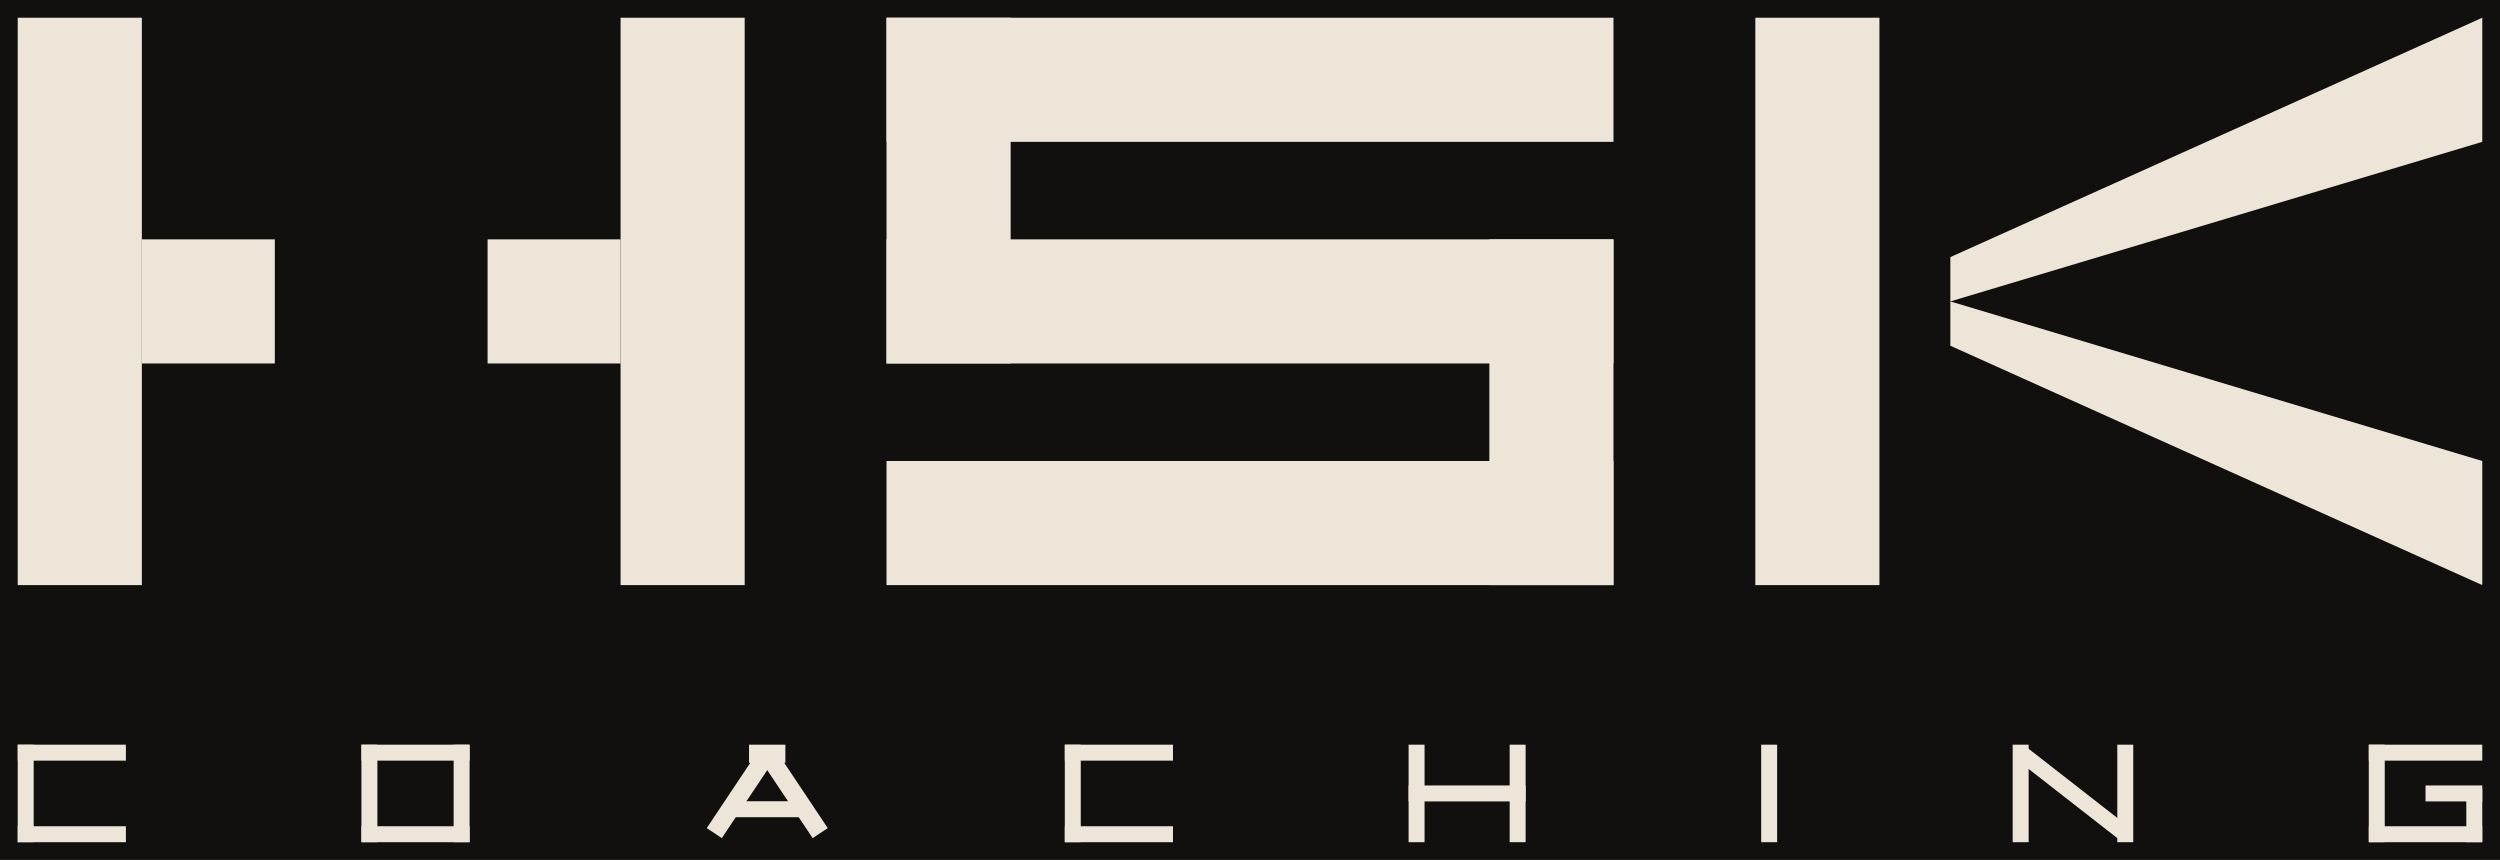
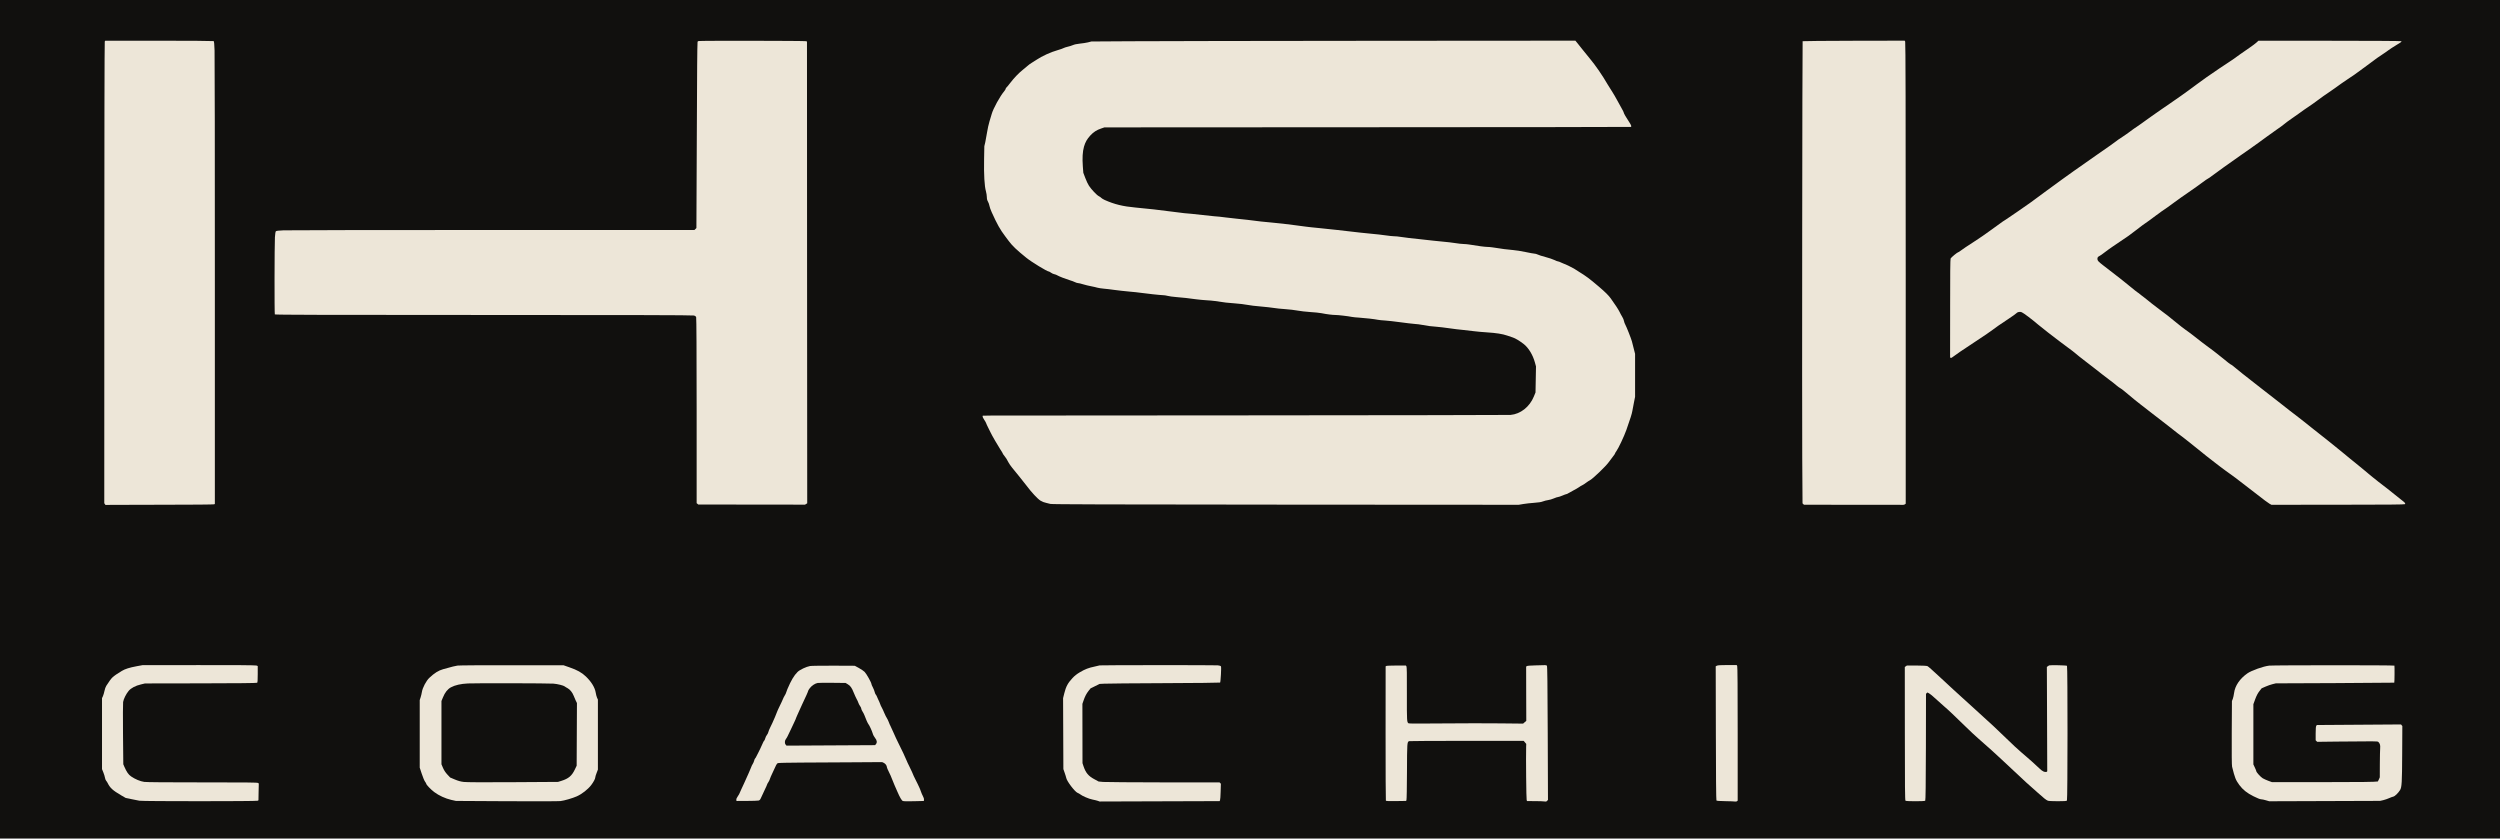
- <svg xmlns="http://www.w3.org/2000/svg" viewBox="0 0 282.00 97.00" role="img" aria-label="HSK Coaching">
-   <rect width="100%" height="100%" fill="#11100e" />
-   <g fill="#EDE6D8">
-     <rect x="2" y="2" width="14" height="64" />
-     <rect x="70" y="2" width="14" height="64" />
-     <rect x="16" y="27.0" width="15.0" height="14" />
-     <rect x="55.0" y="27.0" width="15.0" height="14" />
-     <rect x="100" y="2" width="82" height="14" />
-     <rect x="100" y="27.0" width="82" height="14" />
-     <rect x="100" y="52" width="82" height="14" />
-     <rect x="100" y="2" width="14" height="39.0" />
-     <rect x="168" y="27.0" width="14" height="39.0" />
-     <rect x="198" y="2" width="14" height="64" />
-     <polygon points="220,34.0 220,29.0 280,2 280,16" />
-     <polygon points="220,34.0 280,52 280,66 220,39.0" />
-     <rect x="2" y="84" width="12.2" height="1.8" />
-     <rect x="2" y="84" width="1.8" height="11" />
-     <rect x="2" y="93.2" width="12.2" height="1.8" />
-     <rect x="40.77" y="84" width="12.2" height="1.8" />
-     <rect x="40.77" y="84" width="1.8" height="11" />
-     <rect x="51.17" y="84" width="1.8" height="11" />
-     <rect x="40.77" y="93.2" width="12.2" height="1.8" />
-     <polygon points="81.42,94.54 87.4,85.59 85.69,84.46 79.72,93.41" />
-     <polygon points="93.37,93.41 87.4,84.46 85.69,85.59 91.67,94.54" />
-     <rect x="84.49" y="84" width="4.1" height="2.05" />
-     <rect x="82.06" y="90.38" width="8.96" height="1.8" />
-     <rect x="120.11" y="84" width="12.2" height="1.8" />
-     <rect x="120.11" y="84" width="1.8" height="11" />
-     <rect x="120.11" y="93.2" width="12.2" height="1.8" />
-     <rect x="158.89" y="84" width="1.8" height="11" />
-     <rect x="170.29" y="84" width="1.8" height="11" />
-     <rect x="158.89" y="88.6" width="13.2" height="1.8" />
-     <rect x="198.66" y="84" width="1.8" height="11" />
-     <rect x="227.03" y="84" width="1.8" height="11" />
-     <rect x="238.83" y="84" width="1.8" height="11" />
-     <polygon points="227.38,85.61 239.18,94.81 240.28,93.39 228.48,84.19" />
-     <rect x="267.2" y="84" width="12.8" height="1.8" />
-     <rect x="267.2" y="84" width="1.8" height="11" />
-     <rect x="267.2" y="93.2" width="12.8" height="1.8" />
-     <rect x="278.2" y="88.95" width="1.8" height="6.05" />
-     <rect x="273.6" y="88.6" width="6.4" height="1.8" />
+ <svg xmlns="http://www.w3.org/2000/svg" viewBox="-173.76 -46.32 5177.52 1736.64" role="img" aria-label="HSK Coaching">
+   <rect x="-173.76" y="-46.32" width="5177.52" height="1736.64" fill="#11100e" />
+   <g transform="translate(0 1650) scale(0.1 -0.1)" fill="#EDE6D8" stroke="none">
+     <path d="M432 16103 c-5 -11 -9 -2030 -9 -4790 l-1 -4772 13 -18 13 -18 109 2 c59 1 563 3 1118 3 556 0 1016 4 1024 9 l13 9 0 4603 c1 2532 -2 4687 -6 4788 -4 131 -10 187 -19 193 -6 4 -515 8 -1129 8 l-1117 0 -9 -17z" />
+     <path d="M12728 16113 c-10 -3 -18 -10 -19 -16 -7 -135 -10 -504 -16 -2034 l-8 -1822 -20 -21 -21 -20 -4182 0 c-2300 0 -4248 -3 -4328 -7 -97 -4 -150 -10 -158 -19 -8 -8 -16 -55 -20 -126 -9 -161 -11 -1582 -2 -1596 5 -9 1026 -12 4324 -12 2996 0 4329 -3 4355 -11 26 -7 41 -18 47 -35 6 -16 10 -751 10 -1938 l0 -1914 17 -13 16 -14 1106 -2 1106 -1 22 14 23 14 -3 4780 -2 4781 -15 9 c-15 9 -2196 12 -2232 3z" />
+     <path d="M21675 16109 l-810 -5 -70 -18 c-38 -9 -114 -21 -168 -26 -61 -6 -116 -18 -145 -31 -26 -11 -75 -27 -109 -34 -34 -8 -72 -20 -85 -28 -13 -8 -68 -27 -123 -43 -140 -39 -320 -121 -440 -201 -31 -21 -76 -49 -99 -63 -24 -14 -56 -37 -72 -52 -16 -15 -64 -55 -106 -88 -87 -69 -184 -170 -268 -280 -32 -42 -65 -81 -74 -89 -9 -7 -16 -19 -16 -27 0 -7 -12 -28 -27 -46 -92 -109 -233 -367 -263 -478 -6 -25 -27 -92 -45 -150 -18 -58 -40 -159 -50 -225 -10 -66 -27 -158 -37 -205 l-20 -85 -5 -275 c-6 -313 8 -554 38 -657 10 -37 19 -92 19 -122 0 -39 7 -66 24 -95 13 -23 26 -61 30 -86 4 -25 25 -85 48 -135 114 -251 171 -353 278 -495 30 -40 64 -85 75 -100 75 -100 163 -184 361 -344 108 -88 433 -286 468 -286 7 0 27 -11 46 -25 18 -14 50 -28 69 -31 20 -4 47 -14 60 -23 31 -20 175 -76 261 -102 36 -10 83 -28 105 -39 22 -11 51 -20 65 -20 14 0 61 -11 105 -25 44 -13 118 -32 165 -40 47 -9 105 -22 130 -30 25 -7 84 -16 131 -20 48 -4 147 -15 220 -26 74 -10 211 -26 304 -34 94 -8 199 -19 235 -25 100 -15 419 -50 470 -50 25 0 66 -7 92 -14 26 -8 111 -20 190 -26 145 -12 223 -20 403 -45 55 -8 150 -16 210 -20 61 -3 137 -10 170 -15 207 -32 287 -41 425 -50 85 -6 198 -19 251 -30 52 -11 178 -26 280 -34 101 -9 222 -22 269 -30 47 -8 155 -20 240 -25 85 -6 200 -19 255 -30 55 -11 172 -24 260 -30 88 -5 194 -16 235 -24 114 -23 229 -37 290 -37 57 0 261 -24 340 -40 25 -5 92 -12 150 -15 119 -7 323 -31 390 -45 25 -5 92 -12 150 -15 58 -4 197 -19 310 -35 113 -16 246 -31 295 -35 50 -3 122 -12 160 -20 107 -21 201 -33 300 -39 50 -4 167 -17 260 -31 94 -14 220 -29 280 -34 61 -6 162 -17 225 -26 63 -8 187 -20 275 -25 192 -12 325 -33 420 -66 39 -14 92 -32 118 -40 52 -17 133 -65 221 -132 102 -78 193 -225 237 -387 l22 -80 -5 -270 -5 -270 -35 -85 c-87 -213 -276 -362 -483 -380 -44 -3 -2442 -7 -5330 -9 -2887 -1 -5329 -3 -5425 -4 l-175 -3 -3 -15 c-1 -9 12 -38 31 -65 19 -27 38 -61 42 -74 4 -14 24 -57 44 -96 20 -38 41 -81 47 -95 26 -57 155 -280 202 -351 29 -43 52 -82 52 -87 0 -5 12 -24 28 -42 32 -38 64 -89 91 -144 11 -22 44 -70 73 -106 29 -36 98 -121 153 -188 55 -68 123 -154 152 -192 97 -131 226 -269 285 -305 34 -21 80 -39 115 -45 32 -6 72 -16 88 -22 23 -9 1192 -13 4865 -15 l4835 -3 95 16 c52 9 154 20 226 25 90 6 146 15 181 29 28 11 75 23 105 27 29 3 83 19 120 35 36 16 76 29 88 29 12 0 52 14 90 30 38 16 74 30 82 30 7 0 22 6 33 14 11 7 61 35 110 61 50 26 104 57 121 70 16 13 46 30 65 39 19 9 54 31 79 51 25 19 64 45 87 57 60 33 322 285 379 365 27 38 68 92 91 121 24 29 43 58 43 64 0 6 11 25 24 42 43 57 164 312 211 446 83 236 114 333 124 395 7 39 22 120 34 180 l22 110 0 445 0 445 -28 110 c-15 61 -32 128 -38 150 -15 56 -113 304 -137 346 -11 19 -23 52 -27 74 -3 22 -19 60 -35 85 -16 25 -41 72 -57 105 -25 51 -89 149 -181 277 -44 62 -118 135 -246 244 -200 170 -260 215 -421 314 -38 23 -82 51 -96 61 -28 19 -194 99 -206 99 -5 0 -30 12 -58 25 -27 14 -58 25 -68 25 -10 0 -43 13 -75 29 -31 16 -113 43 -182 61 -69 18 -142 41 -162 52 -21 10 -50 18 -65 18 -15 0 -100 15 -188 34 -88 19 -205 37 -260 41 -90 6 -252 27 -421 55 -34 5 -85 10 -115 10 -46 0 -181 18 -375 50 -34 5 -86 10 -115 10 -30 0 -110 9 -178 20 -69 10 -163 22 -210 25 -47 3 -158 15 -246 25 -88 11 -209 24 -270 30 -123 11 -331 36 -416 50 -30 6 -80 10 -110 10 -30 0 -115 9 -189 20 -74 11 -193 24 -265 30 -71 6 -186 18 -255 26 -328 39 -664 76 -850 94 -113 10 -234 24 -270 29 -36 6 -141 20 -235 31 -93 11 -201 25 -240 30 -38 5 -149 17 -245 25 -180 16 -225 21 -490 55 -85 10 -191 22 -235 25 -44 4 -143 15 -220 25 -77 11 -185 22 -240 25 -55 4 -161 15 -235 25 -74 10 -178 21 -230 25 -103 7 -179 15 -365 40 -297 39 -546 68 -795 90 -259 23 -439 67 -640 157 -30 14 -61 33 -69 42 -8 10 -31 26 -51 36 -44 22 -153 138 -205 216 -20 29 -54 102 -76 161 l-41 108 -10 130 c-13 173 -5 310 24 411 29 97 61 153 130 230 65 71 132 115 223 145 l70 24 5445 3 c2995 1 5451 4 5458 7 18 7 7 38 -38 105 -58 86 -110 177 -110 192 0 7 -18 45 -41 83 -22 38 -66 116 -96 174 -31 58 -75 133 -97 167 -41 62 -68 105 -96 153 -113 196 -254 401 -380 551 -52 63 -118 144 -145 179 -28 35 -72 90 -98 123 l-48 59 -4202 -3 c-2311 -2 -4566 -6 -5012 -9z" />
+     <path d="M35595 16110 c-7 -11 -14 -7685 -8 -8633 l6 -939 15 -14 14 -14 1016 -1 c560 -1 1027 -1 1040 -1 12 0 29 5 37 12 l15 12 0 4775 c0 3365 -3 4780 -11 4794 l-10 20 -1055 -2 c-580 -2 -1057 -5 -1059 -9z" />
+     <path d="M44994 16082 c-23 -21 -86 -68 -140 -105 -119 -81 -294 -205 -349 -246 -22 -16 -68 -47 -102 -68 -61 -38 -259 -172 -442 -299 -52 -36 -147 -104 -210 -152 -63 -47 -134 -100 -158 -117 -24 -16 -96 -68 -160 -115 -65 -46 -170 -119 -233 -162 -63 -44 -131 -90 -150 -103 -19 -14 -66 -46 -104 -72 -38 -27 -98 -69 -135 -95 -36 -26 -82 -59 -101 -72 -19 -14 -65 -47 -101 -73 -37 -26 -80 -56 -95 -66 -28 -17 -48 -31 -213 -152 -45 -33 -101 -71 -125 -85 -24 -14 -63 -41 -87 -61 -24 -19 -89 -66 -144 -104 -101 -69 -125 -86 -247 -172 -158 -112 -355 -250 -392 -275 -23 -15 -64 -45 -93 -65 -28 -21 -136 -99 -240 -172 -103 -74 -248 -180 -322 -235 -233 -176 -442 -325 -586 -422 -77 -51 -165 -111 -195 -133 -30 -22 -71 -49 -90 -60 -19 -11 -61 -39 -92 -63 -32 -24 -81 -59 -108 -78 -28 -19 -81 -57 -118 -85 -72 -54 -202 -143 -295 -203 -140 -90 -284 -186 -310 -208 -16 -13 -33 -24 -39 -24 -16 0 -146 -107 -158 -130 -7 -14 -11 -329 -10 -1008 0 -543 -1 -994 -1 -1002 -7 -59 16 -65 70 -19 30 26 202 143 455 309 180 118 326 218 361 246 49 39 145 106 330 228 77 51 146 100 153 109 24 29 76 40 114 24 39 -16 215 -149 341 -257 49 -41 142 -115 207 -165 65 -49 171 -130 235 -180 65 -49 143 -108 174 -130 32 -22 75 -55 97 -72 106 -89 189 -154 273 -218 51 -38 130 -99 175 -135 46 -36 122 -96 171 -134 48 -38 124 -96 169 -129 45 -33 101 -78 126 -100 25 -21 59 -46 75 -54 17 -9 50 -33 75 -55 25 -21 70 -58 100 -83 30 -25 86 -71 124 -103 38 -31 94 -76 125 -99 60 -44 78 -58 241 -187 58 -45 155 -120 215 -166 61 -46 135 -104 166 -129 77 -63 203 -160 233 -180 13 -9 78 -59 143 -112 107 -88 212 -172 362 -291 30 -24 88 -69 130 -101 42 -32 109 -84 149 -115 40 -31 93 -70 117 -87 118 -82 291 -211 410 -306 28 -22 118 -91 200 -154 83 -63 175 -134 205 -158 30 -23 73 -53 94 -66 l40 -22 1380 1 c1041 0 1382 4 1387 12 12 18 0 31 -86 97 -44 34 -107 84 -140 112 -53 45 -196 156 -331 259 -61 46 -222 178 -304 249 -36 31 -105 88 -154 126 -49 39 -110 88 -136 110 -26 22 -77 65 -115 95 -37 30 -115 93 -172 140 -56 47 -135 110 -174 140 -39 30 -91 71 -114 90 -23 19 -100 80 -171 135 -70 55 -155 123 -188 150 -34 28 -106 84 -160 125 -126 95 -121 92 -387 301 -123 97 -273 213 -334 260 -60 46 -158 122 -216 169 -59 47 -142 112 -185 145 -43 33 -111 88 -151 123 -40 34 -76 62 -81 62 -10 0 -80 54 -202 155 -81 67 -258 203 -306 235 -12 8 -56 41 -96 72 -234 183 -298 233 -348 265 -30 20 -109 82 -176 137 -131 109 -248 201 -359 281 -64 47 -258 198 -313 245 -13 10 -37 29 -55 42 -18 12 -36 27 -42 33 -5 6 -23 20 -40 30 -16 10 -90 68 -163 129 -118 98 -233 188 -554 435 -98 75 -118 97 -118 131 0 32 8 44 45 63 17 8 58 37 92 64 34 26 76 58 95 71 18 12 56 38 83 58 28 19 104 71 170 115 165 110 169 113 300 214 135 105 171 131 283 208 45 31 107 77 136 101 30 24 87 66 126 92 101 68 150 102 265 188 55 42 190 137 300 212 110 76 236 165 281 200 44 34 96 70 115 79 19 10 50 31 69 47 36 30 453 329 590 423 41 28 120 83 175 122 55 39 147 104 204 145 57 40 140 101 185 135 45 34 133 97 196 140 63 42 133 94 155 113 22 20 92 72 155 115 63 43 129 89 145 102 17 13 66 49 110 79 183 124 233 159 290 203 33 26 85 64 115 84 66 43 302 208 384 269 32 24 77 54 100 68 77 47 226 152 415 294 184 139 268 199 351 251 26 17 72 48 101 71 30 22 97 66 149 97 108 64 123 75 115 87 -3 5 -667 9 -1483 9 l-1477 1 -41 -38z" />
+     <path d="M1095 3166 c-151 -28 -245 -58 -310 -98 -205 -128 -199 -122 -322 -309 -13 -19 -30 -67 -37 -105 -8 -38 -22 -87 -32 -109 l-19 -40 0 -735 0 -735 27 -67 c15 -37 31 -87 34 -110 4 -24 14 -52 24 -63 10 -11 23 -31 30 -45 52 -106 106 -155 285 -260 l90 -52 115 -24 c63 -14 140 -29 170 -34 73 -13 2430 -13 2450 0 l15 9 3 174 4 173 -15 12 c-12 10 -256 13 -1149 12 -742 0 -1160 3 -1209 10 -83 12 -186 55 -271 113 -56 39 -91 89 -143 207 l-19 45 -6 620 c-3 341 -2 642 2 669 9 60 62 168 114 230 49 59 143 109 256 135 l83 20 1155 2 c741 1 1159 5 1168 12 9 7 12 55 12 178 l0 169 -26 10 c-16 7 -450 10 -1192 9 l-1167 -1 -120 -22z" />
+     <path d="M7738 3179 c-50 -7 -104 -21 -298 -75 -98 -28 -179 -78 -287 -180 -64 -61 -140 -205 -153 -291 -5 -32 -17 -83 -27 -113 l-18 -55 0 -700 0 -700 42 -127 c23 -70 53 -142 67 -161 14 -19 26 -39 26 -45 0 -20 97 -122 166 -173 94 -71 232 -134 350 -161 l99 -22 1050 -6 c578 -3 1079 -2 1115 3 79 9 253 60 338 98 108 48 231 145 299 234 47 62 83 130 83 155 0 12 12 55 28 94 l27 71 0 725 0 725 -18 39 c-9 21 -22 68 -27 103 -17 107 -89 225 -203 335 -85 82 -181 136 -342 191 l-120 42 -1070 1 c-588 1 -1096 -2 -1127 -7z m1987 -374 c84 -7 210 -38 233 -58 10 -8 35 -24 57 -35 51 -27 102 -89 127 -155 11 -29 31 -75 44 -103 l25 -51 -3 -649 -3 -649 -37 -77 c-63 -133 -132 -191 -281 -237 l-68 -21 -932 -6 c-616 -4 -962 -2 -1020 5 -63 7 -115 22 -185 51 l-97 41 -58 62 c-39 42 -68 86 -90 137 l-32 75 0 655 0 655 31 75 c41 102 96 171 164 208 87 47 207 74 355 81 151 8 1666 4 1770 -4z" />
+     <path d="M21036 3183 c-1 -2 -47 -13 -102 -24 -129 -27 -199 -54 -309 -119 -60 -35 -110 -75 -150 -118 -98 -106 -135 -175 -170 -313 l-26 -104 3 -735 3 -735 26 -75 c15 -41 30 -91 34 -110 15 -71 177 -283 234 -307 20 -8 43 -21 51 -28 42 -35 184 -97 256 -110 44 -9 95 -21 114 -28 l35 -13 1243 4 1242 4 9 17 c5 9 11 90 13 179 l5 164 -14 14 -14 14 -1157 0 c-636 1 -1200 5 -1252 9 l-95 9 -87 47 c-125 66 -180 133 -227 272 l-20 61 -1 614 -1 614 22 64 c30 89 60 147 107 207 l40 50 94 46 93 46 95 5 c52 4 612 8 1244 11 632 2 1153 8 1157 12 11 12 28 316 18 334 -6 12 -27 19 -66 23 -58 6 -2441 5 -2447 -1z" />
+     <path d="M30061 3183 c-103 -2 -170 -8 -178 -15 l-14 -11 1 -561 2 -561 -33 -29 -33 -29 -470 5 c-259 3 -788 3 -1176 -1 -388 -4 -713 -4 -722 1 -40 19 -40 33 -39 610 2 417 -1 563 -10 574 l-11 14 -197 0 c-108 0 -202 -4 -209 -9 l-13 -8 -1 -1385 c0 -762 2 -1391 6 -1397 5 -8 66 -10 213 -8 l205 3 8 15 c5 8 10 273 11 589 2 599 3 618 44 634 9 3 547 6 1195 6 l1178 0 27 -32 26 -31 -2 -66 c-6 -203 3 -1086 11 -1101 l9 -17 161 -1 c89 0 178 -3 199 -7 29 -5 41 -2 55 13 l17 20 -5 1382 c-4 1021 -8 1386 -17 1396 -6 8 -26 13 -43 12 -17 -1 -105 -4 -195 -5z" />
+     <path d="M33820 3177 l-25 -13 3 -1383 c1 -866 6 -1389 12 -1396 6 -8 67 -12 187 -14 98 -1 188 -5 201 -8 12 -3 29 0 37 7 l15 12 0 1385 c0 935 -3 1391 -10 1404 l-11 19 -192 0 c-135 0 -199 -4 -217 -13z" />
+     <path d="M40700 3183 c-8 -3 -22 -12 -31 -20 l-16 -13 3 -758 c5 -991 6 -1384 5 -1399 -2 -20 -38 -24 -77 -8 -20 8 -58 36 -84 63 -61 61 -247 226 -380 338 -58 48 -190 171 -295 274 -173 170 -334 320 -699 650 -70 63 -172 156 -226 205 -54 50 -140 128 -191 174 -52 47 -185 170 -297 275 -112 105 -215 196 -230 203 -18 8 -93 12 -227 13 l-201 0 -21 -15 -22 -15 1 -1380 c0 -1099 3 -1382 13 -1390 17 -14 395 -14 409 0 8 8 12 345 14 1113 l2 1101 14 14 14 14 33 -16 c19 -9 84 -62 144 -119 61 -56 137 -125 170 -152 70 -58 215 -195 442 -417 88 -87 204 -195 256 -240 236 -207 363 -321 502 -452 128 -122 400 -375 500 -467 17 -15 53 -47 80 -71 28 -23 97 -86 155 -138 126 -114 180 -157 215 -170 15 -6 106 -10 204 -10 138 0 181 3 190 14 15 18 16 2775 1 2790 -11 11 -342 18 -370 9z" />
+     <path d="M45258 3178 c-122 -14 -365 -100 -450 -159 -159 -111 -259 -258 -278 -409 -5 -41 -17 -95 -26 -120 l-18 -45 -4 -660 c-2 -421 0 -674 7 -700 59 -237 74 -274 151 -380 71 -96 158 -166 291 -232 78 -39 137 -63 158 -63 18 0 63 -9 101 -21 l68 -20 1148 4 1149 4 65 15 c36 9 90 27 120 41 30 14 69 28 87 32 34 7 102 73 141 136 36 59 41 156 44 760 l3 566 -14 16 -13 17 -872 -6 -871 -6 -12 -16 c-9 -11 -13 -59 -13 -158 l0 -143 16 -15 15 -16 407 5 c806 8 841 8 858 -6 33 -27 46 -70 40 -128 -3 -31 -6 -180 -7 -331 l-1 -275 -18 -42 c-11 -24 -20 -43 -22 -44 -58 -10 -338 -14 -1173 -14 l-1020 0 -74 27 c-41 15 -93 39 -117 53 -43 25 -134 126 -134 148 0 7 -14 41 -30 75 l-30 64 0 623 0 624 38 104 c27 73 53 123 86 165 l47 60 82 36 c45 20 111 43 147 51 l65 16 1225 5 c674 3 1226 7 1228 9 6 5 8 345 3 353 -7 11 -2496 10 -2593 0z" />
+     <path d="M15039 3170 c-79 -14 -212 -77 -259 -123 -73 -72 -133 -174 -210 -354 -16 -39 -30 -76 -30 -82 0 -6 -12 -30 -26 -52 -14 -23 -32 -58 -39 -78 -7 -20 -36 -81 -63 -136 -27 -55 -53 -111 -57 -125 -4 -14 -23 -61 -42 -105 -20 -44 -44 -100 -55 -125 -11 -25 -32 -70 -48 -100 -15 -30 -31 -70 -35 -88 -4 -18 -17 -45 -30 -60 -13 -15 -28 -46 -34 -69 -6 -23 -16 -45 -22 -49 -6 -3 -20 -27 -30 -53 -30 -69 -79 -173 -95 -201 -8 -14 -23 -44 -34 -66 -10 -23 -23 -45 -29 -48 -6 -4 -15 -26 -21 -49 -6 -23 -20 -54 -30 -68 -10 -14 -25 -45 -33 -70 -9 -24 -30 -75 -48 -114 -40 -88 -88 -194 -99 -220 -4 -11 -29 -63 -54 -116 -25 -53 -46 -99 -46 -103 0 -3 -14 -25 -30 -48 -20 -27 -30 -52 -28 -68 l3 -25 215 1 c119 0 228 4 244 8 20 5 33 19 48 54 11 26 44 97 74 159 30 61 54 116 54 121 0 5 11 26 25 46 14 20 27 49 31 64 3 15 30 77 59 137 29 61 60 127 69 148 9 21 25 41 39 46 13 5 226 10 473 11 247 0 727 3 1067 6 l618 4 35 -16 c35 -17 64 -58 64 -90 0 -10 20 -56 44 -103 24 -47 49 -104 56 -126 7 -22 33 -85 57 -140 25 -55 52 -118 61 -139 49 -114 88 -182 112 -191 16 -7 100 -9 230 -5 l205 5 3 28 c2 16 -7 45 -21 70 -13 23 -32 67 -42 97 -10 30 -26 71 -36 90 -10 19 -25 51 -33 70 -8 19 -22 46 -30 60 -19 33 -86 176 -86 186 0 4 -24 55 -54 113 -29 58 -57 117 -61 131 -10 31 -112 248 -170 360 -24 47 -69 143 -100 215 -31 71 -60 134 -64 140 -5 5 -18 37 -30 69 -12 33 -31 72 -42 88 -12 16 -35 64 -53 106 -17 42 -41 93 -52 112 -12 19 -27 53 -34 75 -7 22 -26 65 -42 96 -15 31 -28 60 -28 64 0 4 -8 18 -19 31 -10 13 -22 40 -25 59 -4 19 -20 60 -36 91 -17 31 -30 63 -30 71 0 29 -106 218 -142 252 -20 20 -74 56 -120 81 l-83 45 -440 2 c-242 0 -461 -2 -486 -7z m778 -376 c57 -33 86 -73 128 -180 20 -49 47 -107 59 -129 13 -22 29 -56 35 -76 6 -20 23 -51 36 -69 14 -19 25 -43 25 -55 0 -11 11 -37 25 -57 13 -20 31 -53 39 -75 30 -82 69 -169 81 -183 22 -26 74 -139 91 -196 8 -30 31 -72 50 -95 39 -47 45 -94 17 -127 l-18 -21 -916 -5 -917 -5 -17 19 c-25 27 -23 84 3 117 21 26 38 60 112 218 16 33 45 94 64 136 20 41 36 80 36 85 0 5 10 27 21 49 12 22 27 56 34 76 7 20 38 87 68 150 78 164 127 273 127 286 0 5 16 31 35 56 40 52 110 98 163 106 19 3 156 5 306 3 l271 -3 42 -25z" />
  </g>
</svg>
